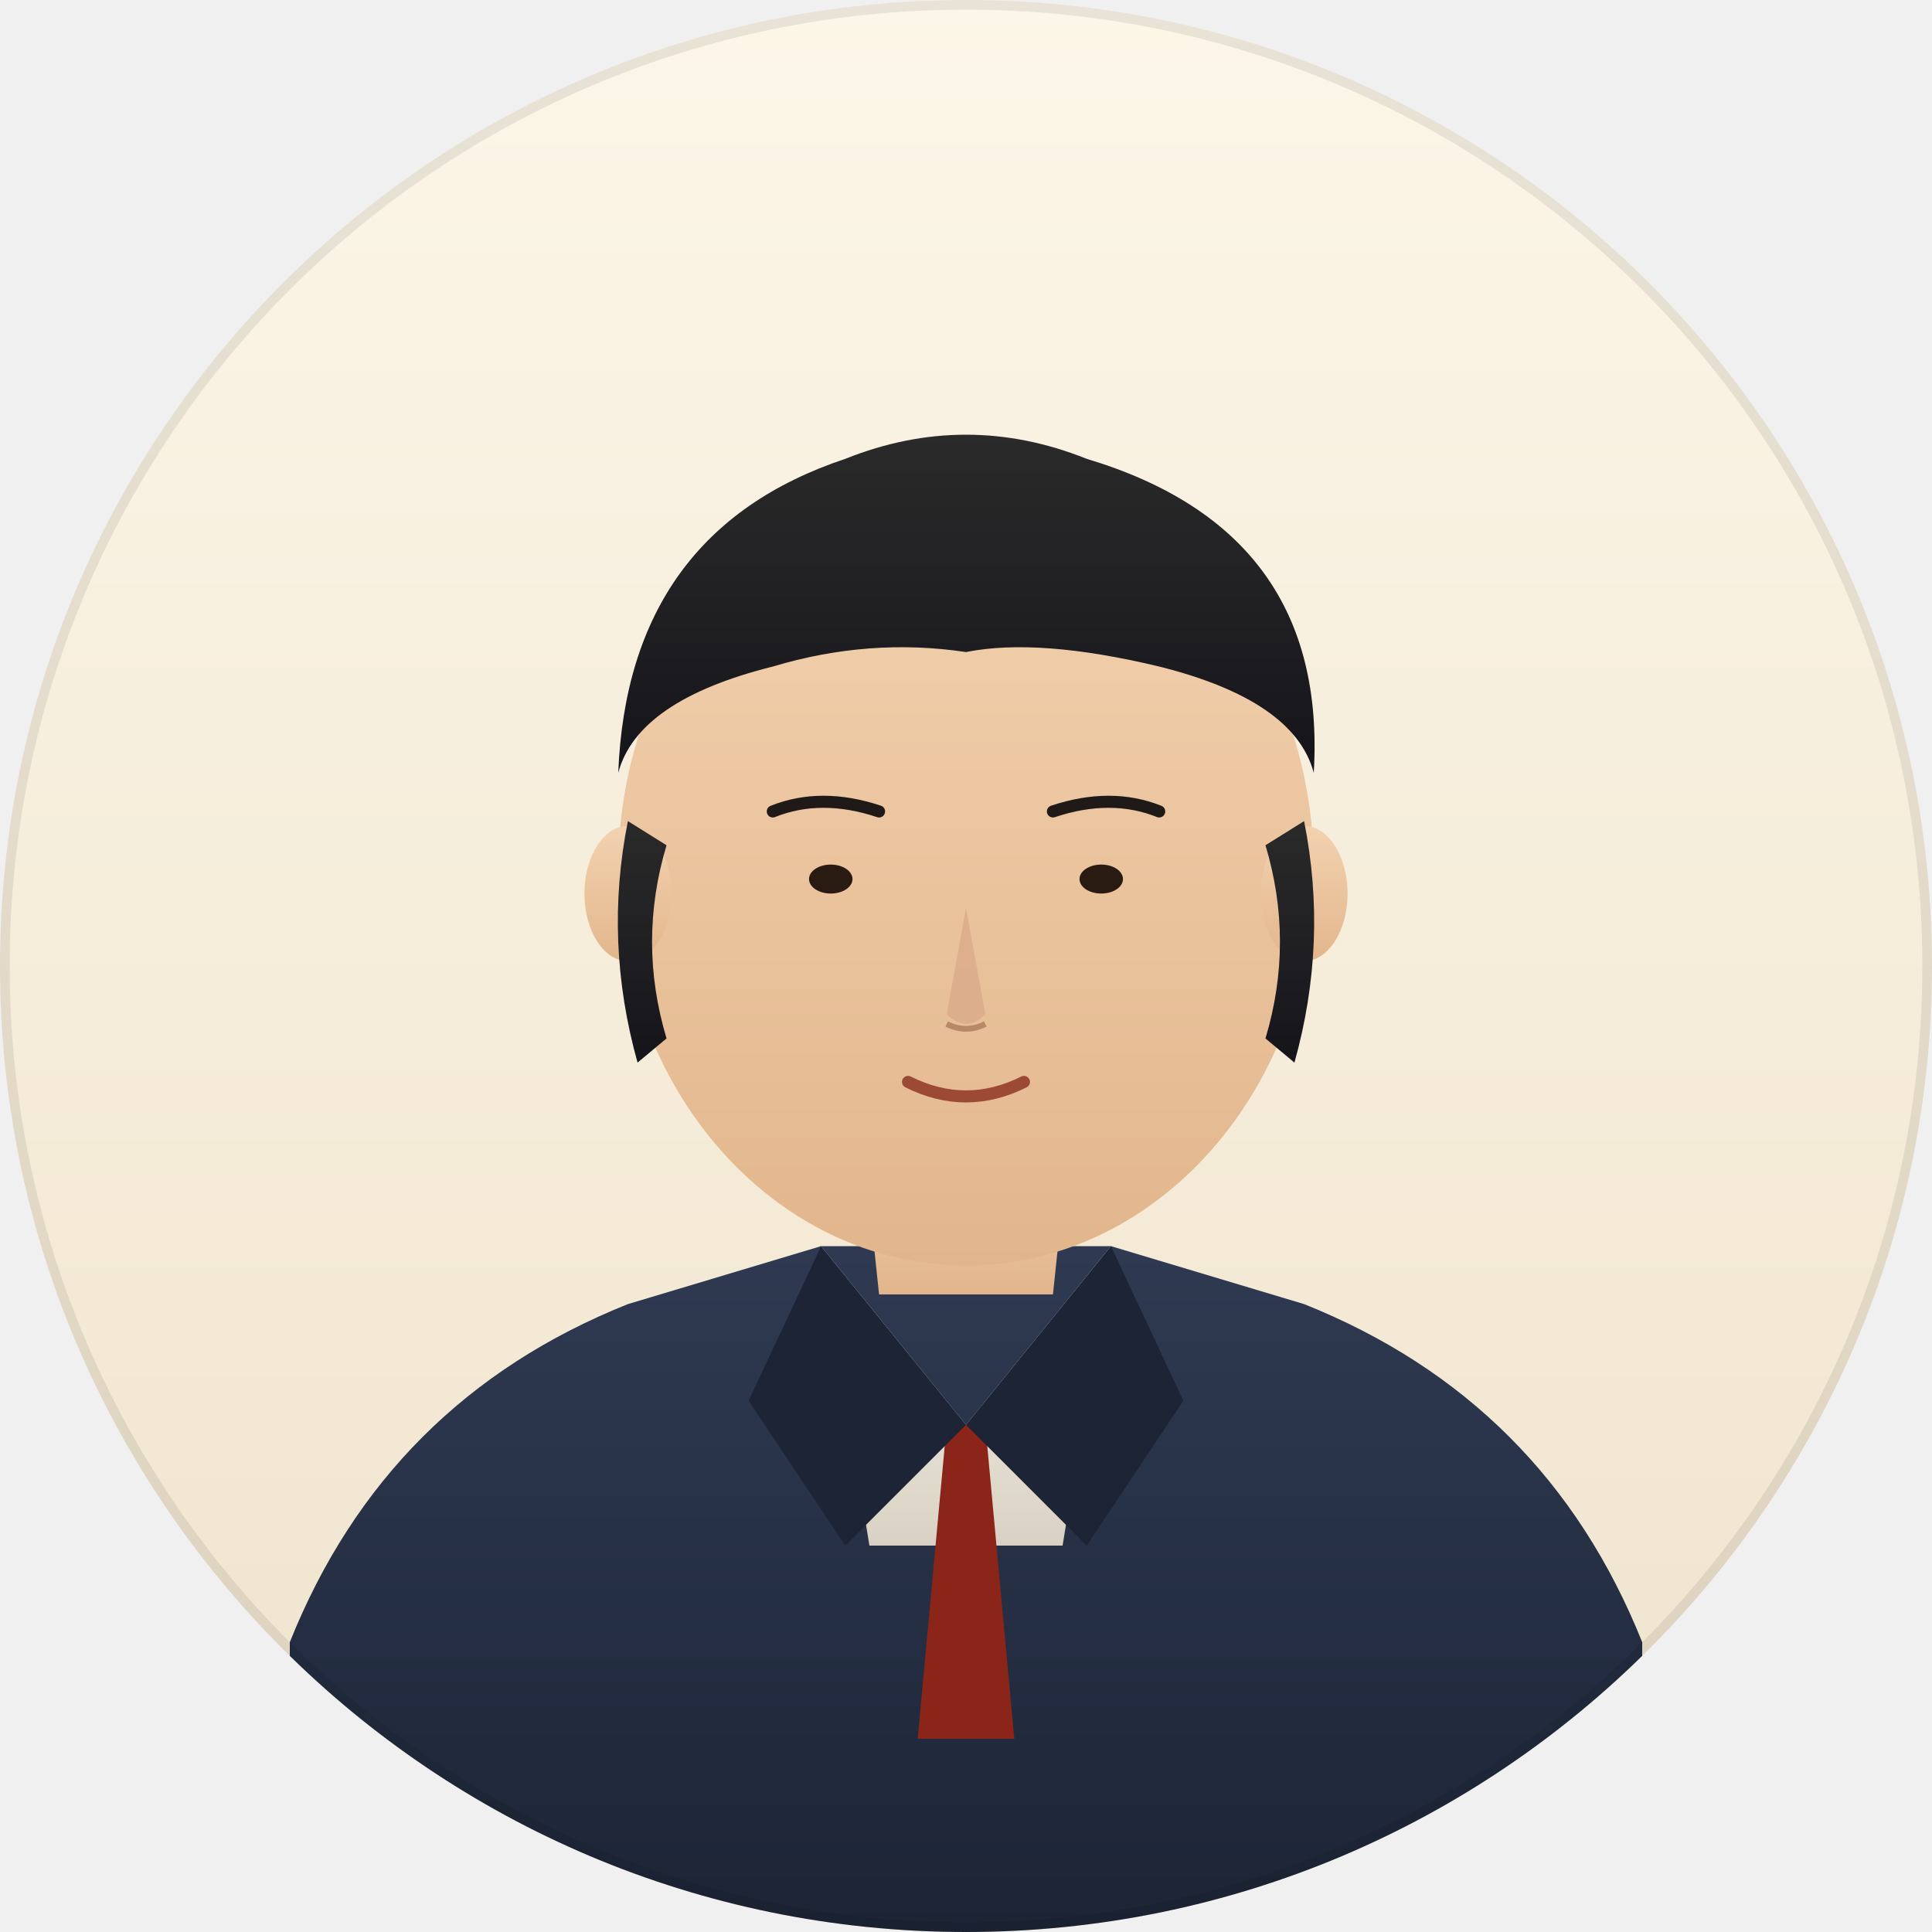
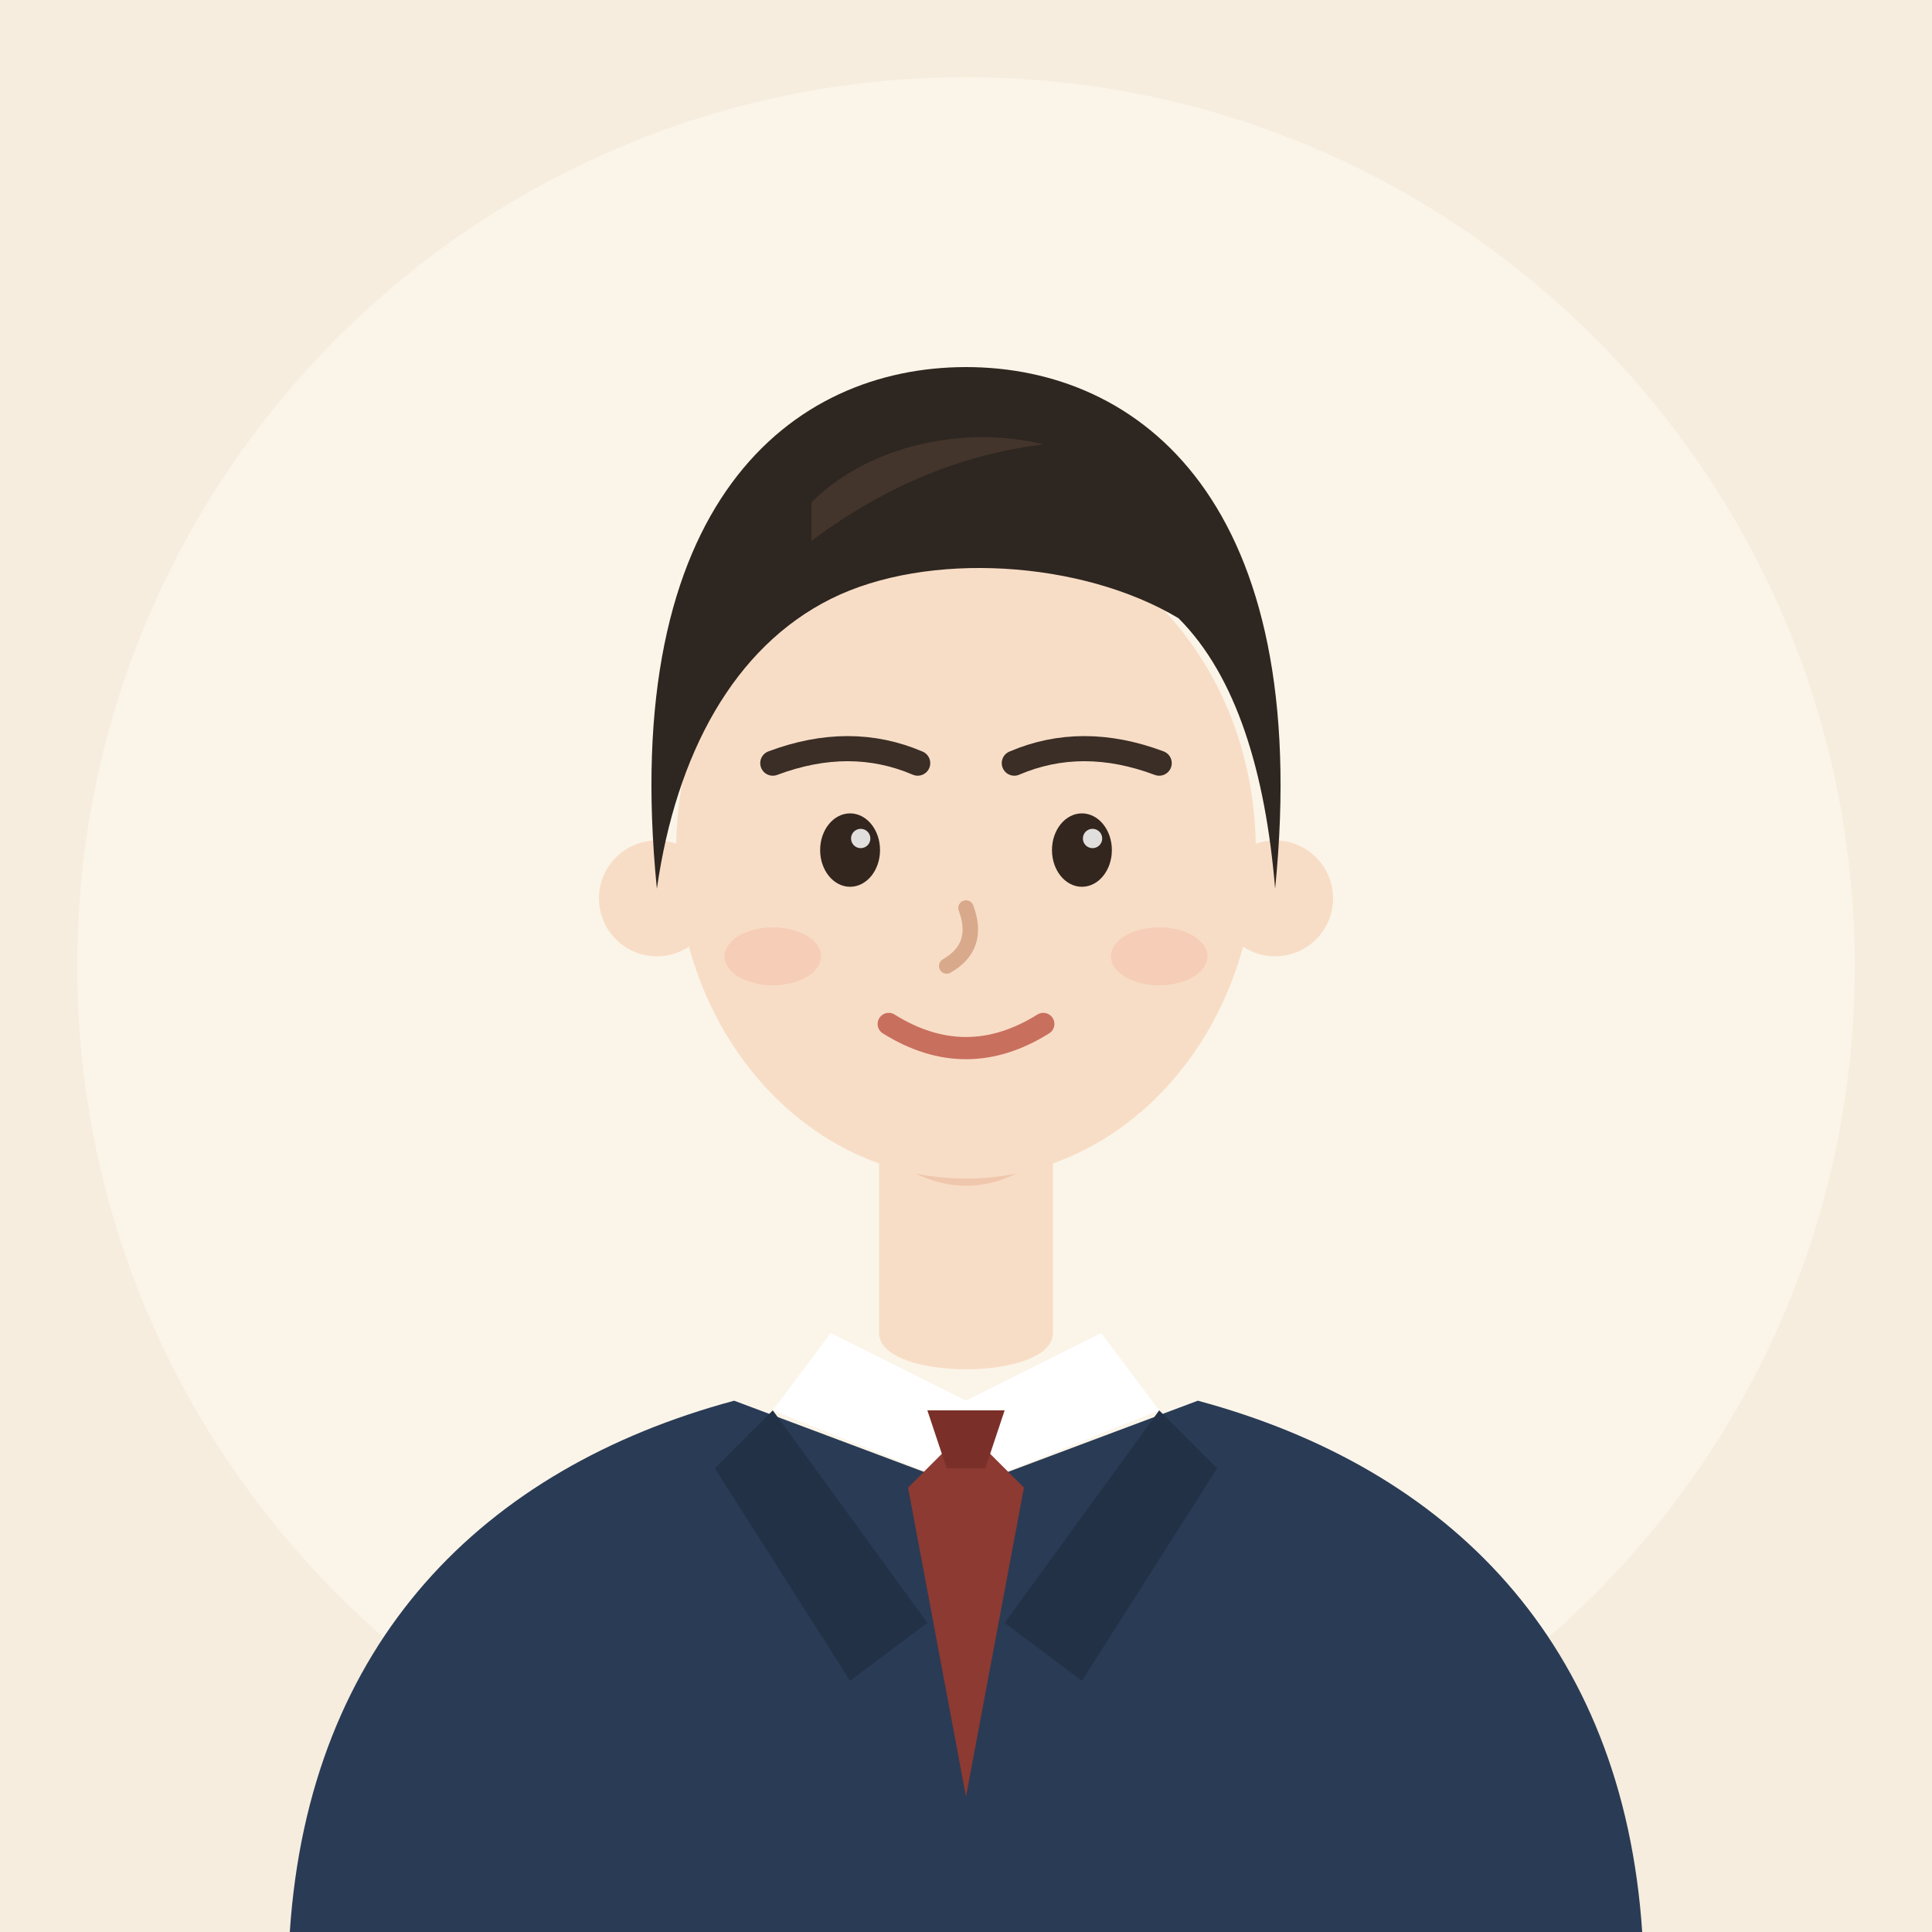
- <svg xmlns="http://www.w3.org/2000/svg" width="400" height="400" viewBox="0 0 400 400">
-   <defs>
-     <clipPath id="circle">
-       <circle cx="200" cy="200" r="200" />
-     </clipPath>
-     <linearGradient id="bg" x1="0" y1="0" x2="0" y2="1">
-       <stop offset="0" stop-color="#FCF6E8" />
-       <stop offset="1" stop-color="#EFE3CC" />
-     </linearGradient>
-     <linearGradient id="skin" x1="0" y1="0" x2="0" y2="1">
-       <stop offset="0" stop-color="#F3D2B0" />
-       <stop offset="1" stop-color="#E2B68C" />
-     </linearGradient>
-     <linearGradient id="hair" x1="0" y1="0" x2="0" y2="1">
-       <stop offset="0" stop-color="#2B2A2A" />
-       <stop offset="1" stop-color="#15141A" />
-     </linearGradient>
-     <linearGradient id="jacket" x1="0" y1="0" x2="0" y2="1">
-       <stop offset="0" stop-color="#2F3A52" />
-       <stop offset="1" stop-color="#1C2435" />
-     </linearGradient>
-     <linearGradient id="shirt" x1="0" y1="0" x2="0" y2="1">
-       <stop offset="0" stop-color="#F8F4EC" />
-       <stop offset="1" stop-color="#D9D2C4" />
-     </linearGradient>
-   </defs>
-   <g clip-path="url(#circle)">
-     <rect width="400" height="400" fill="url(#bg)" />
-     <path d="M 60 400 L 60 340 Q 80 290 130 270 L 170 258 L 230 258 L 270 270 Q 320 290 340 340 L 340 400 Z" fill="url(#jacket)" />
-     <path d="M 170 258 L 200 295 L 230 258 L 220 320 L 180 320 Z" fill="url(#shirt)" />
-     <path d="M 196 295 L 204 295 L 210 360 L 190 360 Z" fill="#8B2419" />
-     <path d="M 170 258 L 200 295 L 175 320 L 155 290 Z" fill="#1C2435" />
-     <path d="M 230 258 L 200 295 L 225 320 L 245 290 Z" fill="#1C2435" />
-     <path d="M 178 230 L 222 230 L 218 268 L 182 268 Z" fill="url(#skin)" />
-     <ellipse cx="200" cy="180" rx="72" ry="82" fill="url(#skin)" />
-     <ellipse cx="130" cy="185" rx="9" ry="14" fill="url(#skin)" />
-     <ellipse cx="270" cy="185" rx="9" ry="14" fill="url(#skin)" />
-     <path d="M 128 160 Q 130 110 175 95 Q 200 85 225 95 Q 275 110 272 160 Q 268 145 240 138 Q 215 132 200 135 Q 180 132 160 138 Q 132 145 128 160 Z" fill="url(#hair)" />
-     <path d="M 130 170 Q 125 195 132 220 L 138 215 Q 132 195 138 175 Z" fill="url(#hair)" />
-     <path d="M 270 170 Q 275 195 268 220 L 262 215 Q 268 195 262 175 Z" fill="url(#hair)" />
-     <path d="M 160 168 Q 170 164 182 168" stroke="#1F1A18" stroke-width="2.5" fill="none" stroke-linecap="round" />
-     <path d="M 218 168 Q 230 164 240 168" stroke="#1F1A18" stroke-width="2.5" fill="none" stroke-linecap="round" />
-     <ellipse cx="172" cy="182" rx="4.5" ry="3" fill="#2A1B12" />
-     <ellipse cx="228" cy="182" rx="4.5" ry="3" fill="#2A1B12" />
-     <path d="M 200 188 L 196 210 Q 200 214 204 210 Z" fill="#D9A788" opacity="0.7" />
-     <path d="M 196 212 Q 200 214 204 212" stroke="#B88867" stroke-width="1.2" fill="none" />
-     <path d="M 188 224 Q 200 230 212 224" stroke="#9C4A36" stroke-width="2.5" fill="none" stroke-linecap="round" />
-   </g>
-   <circle cx="200" cy="200" r="199" fill="none" stroke="#000" stroke-opacity="0.08" stroke-width="2" />
+ <svg xmlns="http://www.w3.org/2000/svg" viewBox="0 0 200 200">
+   <rect width="200" height="200" fill="#F6EDDE" />
+   <circle cx="100" cy="100" r="92" fill="#FBF5E9" />
+   <path d="M30 200 C32 170 50 152 76 145 L100 154 L124 145 C150 152 168 170 170 200 Z" fill="#2A3B55" />
+   <path d="M80 146 L100 154 L120 146 L114 138 L100 145 L86 138 Z" fill="#FFFFFF" />
+   <path d="M100 148 L94 154 L100 186 L106 154 Z" fill="#8C3A32" />
+   <path d="M96 146 L104 146 L102 152 L98 152 Z" fill="#7A3028" />
+   <path d="M80 146 L96 168 L88 174 L74 152 Z" fill="#223146" />
+   <path d="M120 146 L104 168 L112 174 L126 152 Z" fill="#223146" />
+   <path d="M91 110 h18 v28 c0 5 -18 5 -18 0 Z" fill="#F8DDC6" />
+   <path d="M91 110 h18 v9 c-6 5 -12 5 -18 0 Z" fill="#EFC7AC" />
+   <circle cx="68" cy="93" r="6" fill="#F8DDC6" />
+   <circle cx="132" cy="93" r="6" fill="#F8DDC6" />
+   <ellipse cx="100" cy="88" rx="30" ry="34" fill="#F8DDC6" />
+   <path d="M68 92 C64 52 82 38 100 38 C118 38 136 52 132 92 C131 80 128 70 122 64 C112 58 96 57 86 62 C76 67 70 78 68 92 Z" fill="#2E2620" />
+   <path d="M84 52 C90 46 100 44 108 46 C100 47 92 50 84 56 Z" fill="#4C3C31" opacity=".7" />
+   <path d="M80 79 q8 -3 15 0" stroke="#3A2E26" stroke-width="2.6" fill="none" stroke-linecap="round" />
+   <path d="M105 79 q7 -3 15 0" stroke="#3A2E26" stroke-width="2.6" fill="none" stroke-linecap="round" />
+   <ellipse cx="88" cy="88" rx="3.1" ry="3.8" fill="#33261E" />
+   <ellipse cx="112" cy="88" rx="3.1" ry="3.8" fill="#33261E" />
+   <circle cx="89.1" cy="86.8" r="1" fill="#FFFFFF" opacity=".85" />
+   <circle cx="113.1" cy="86.8" r="1" fill="#FFFFFF" opacity=".85" />
+   <path d="M100 94 q1.5 4 -2 6" stroke="#D9A98C" stroke-width="1.6" fill="none" stroke-linecap="round" />
+   <path d="M92 106 q8 5 16 0" stroke="#C96F5E" stroke-width="2.3" fill="none" stroke-linecap="round" />
+   <ellipse cx="80" cy="99" rx="5" ry="3" fill="#F2B49A" opacity=".38" />
+   <ellipse cx="120" cy="99" rx="5" ry="3" fill="#F2B49A" opacity=".38" />
</svg>
